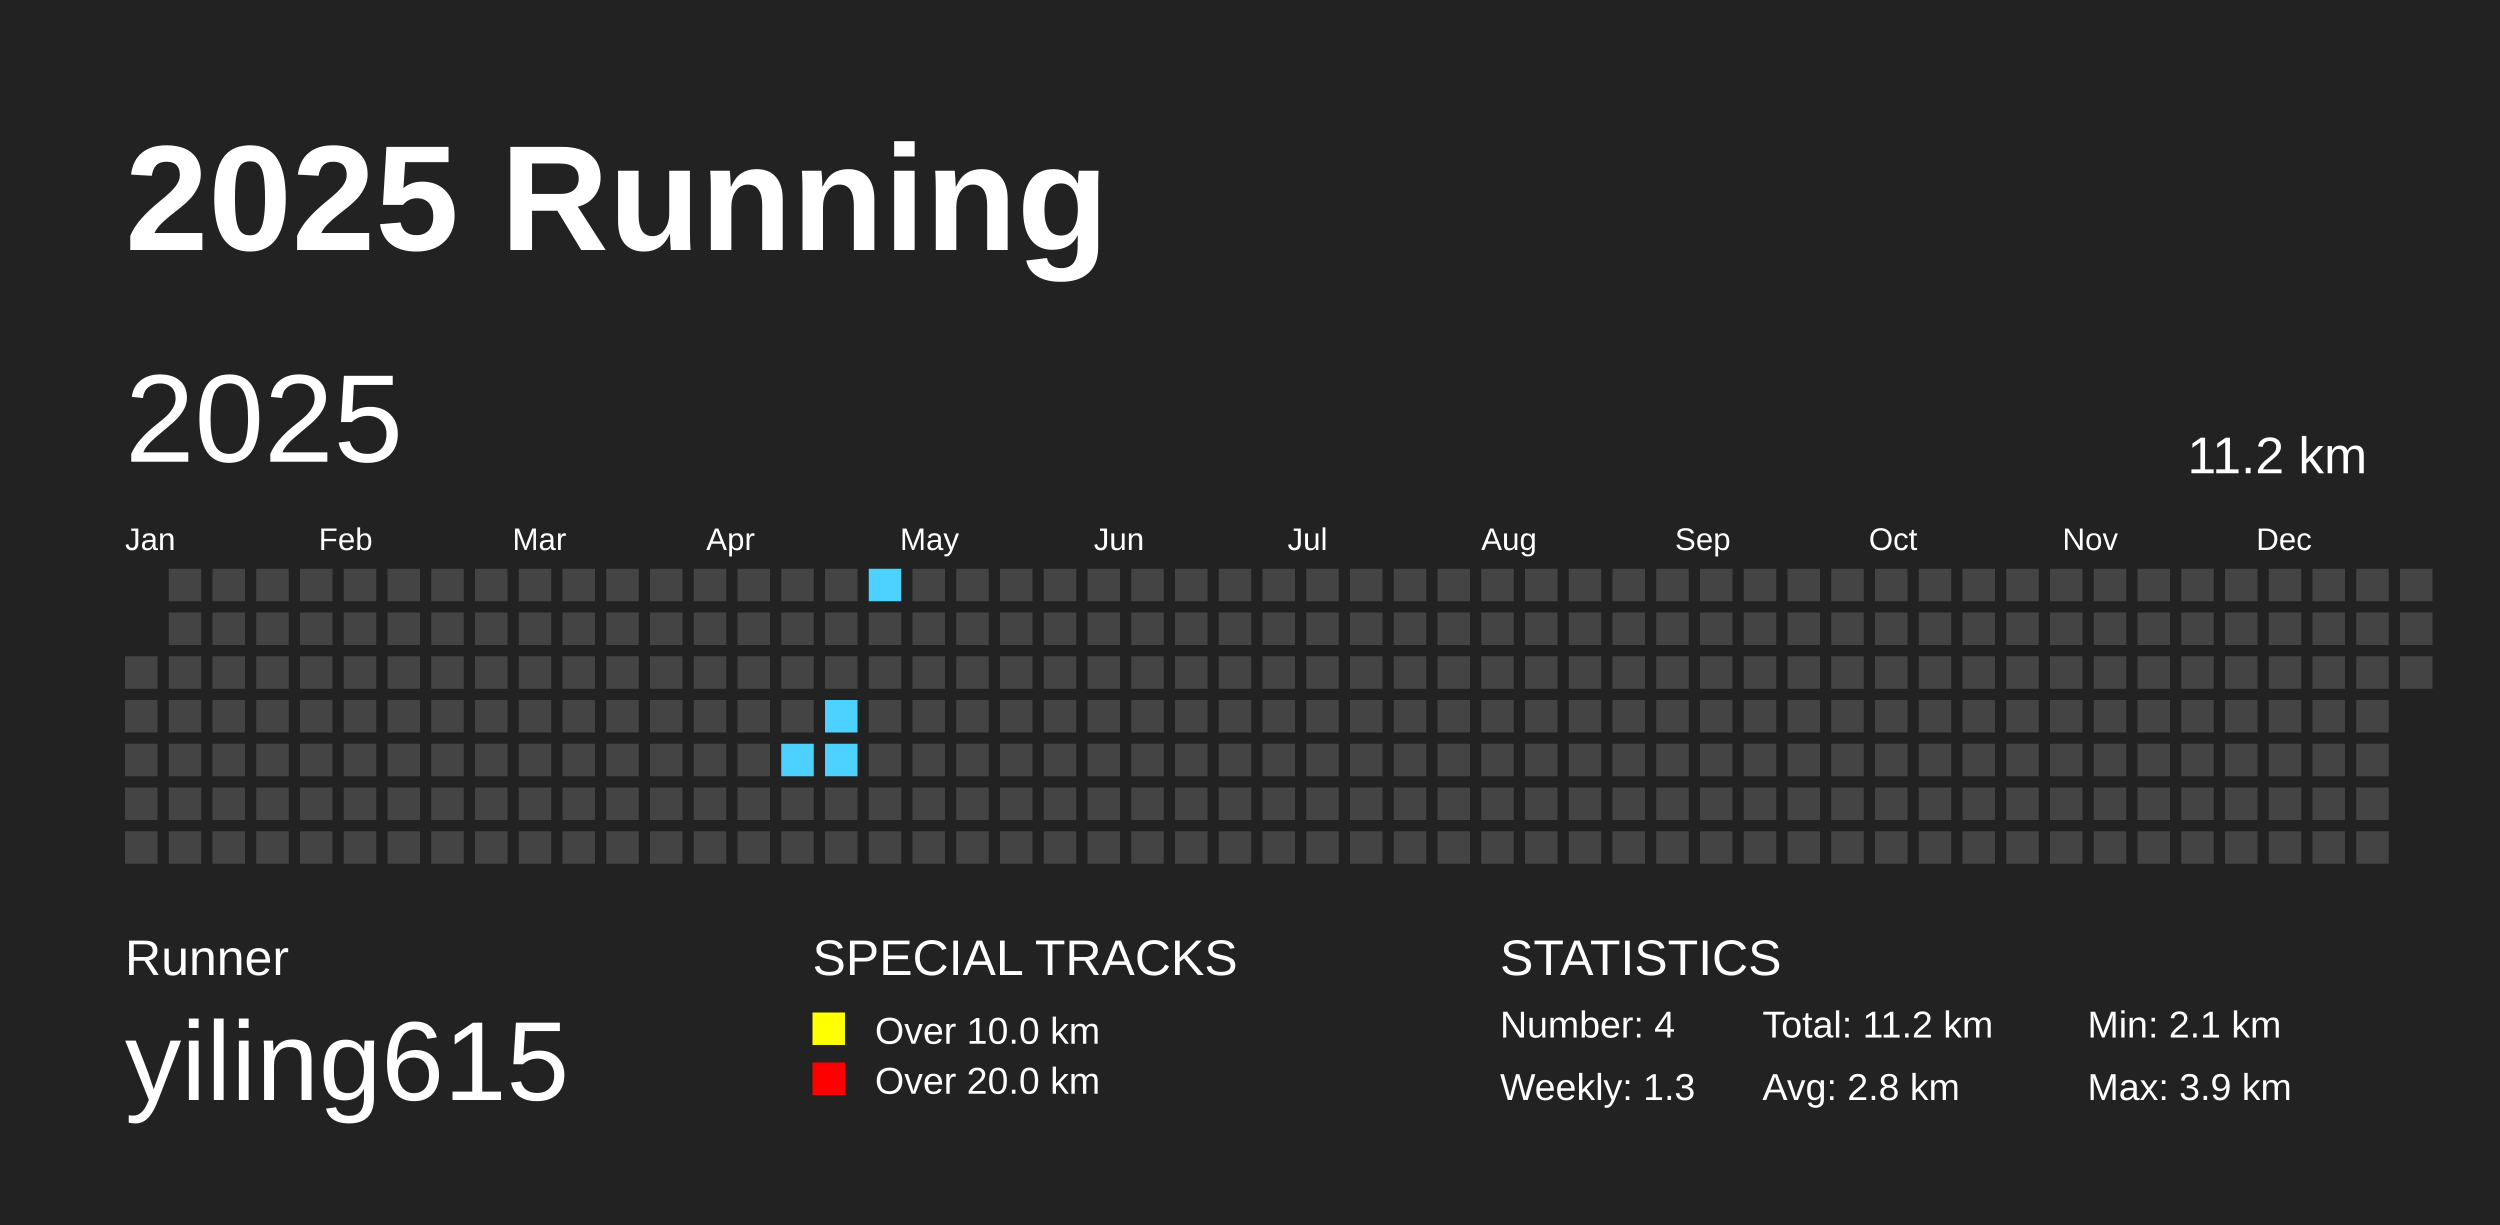
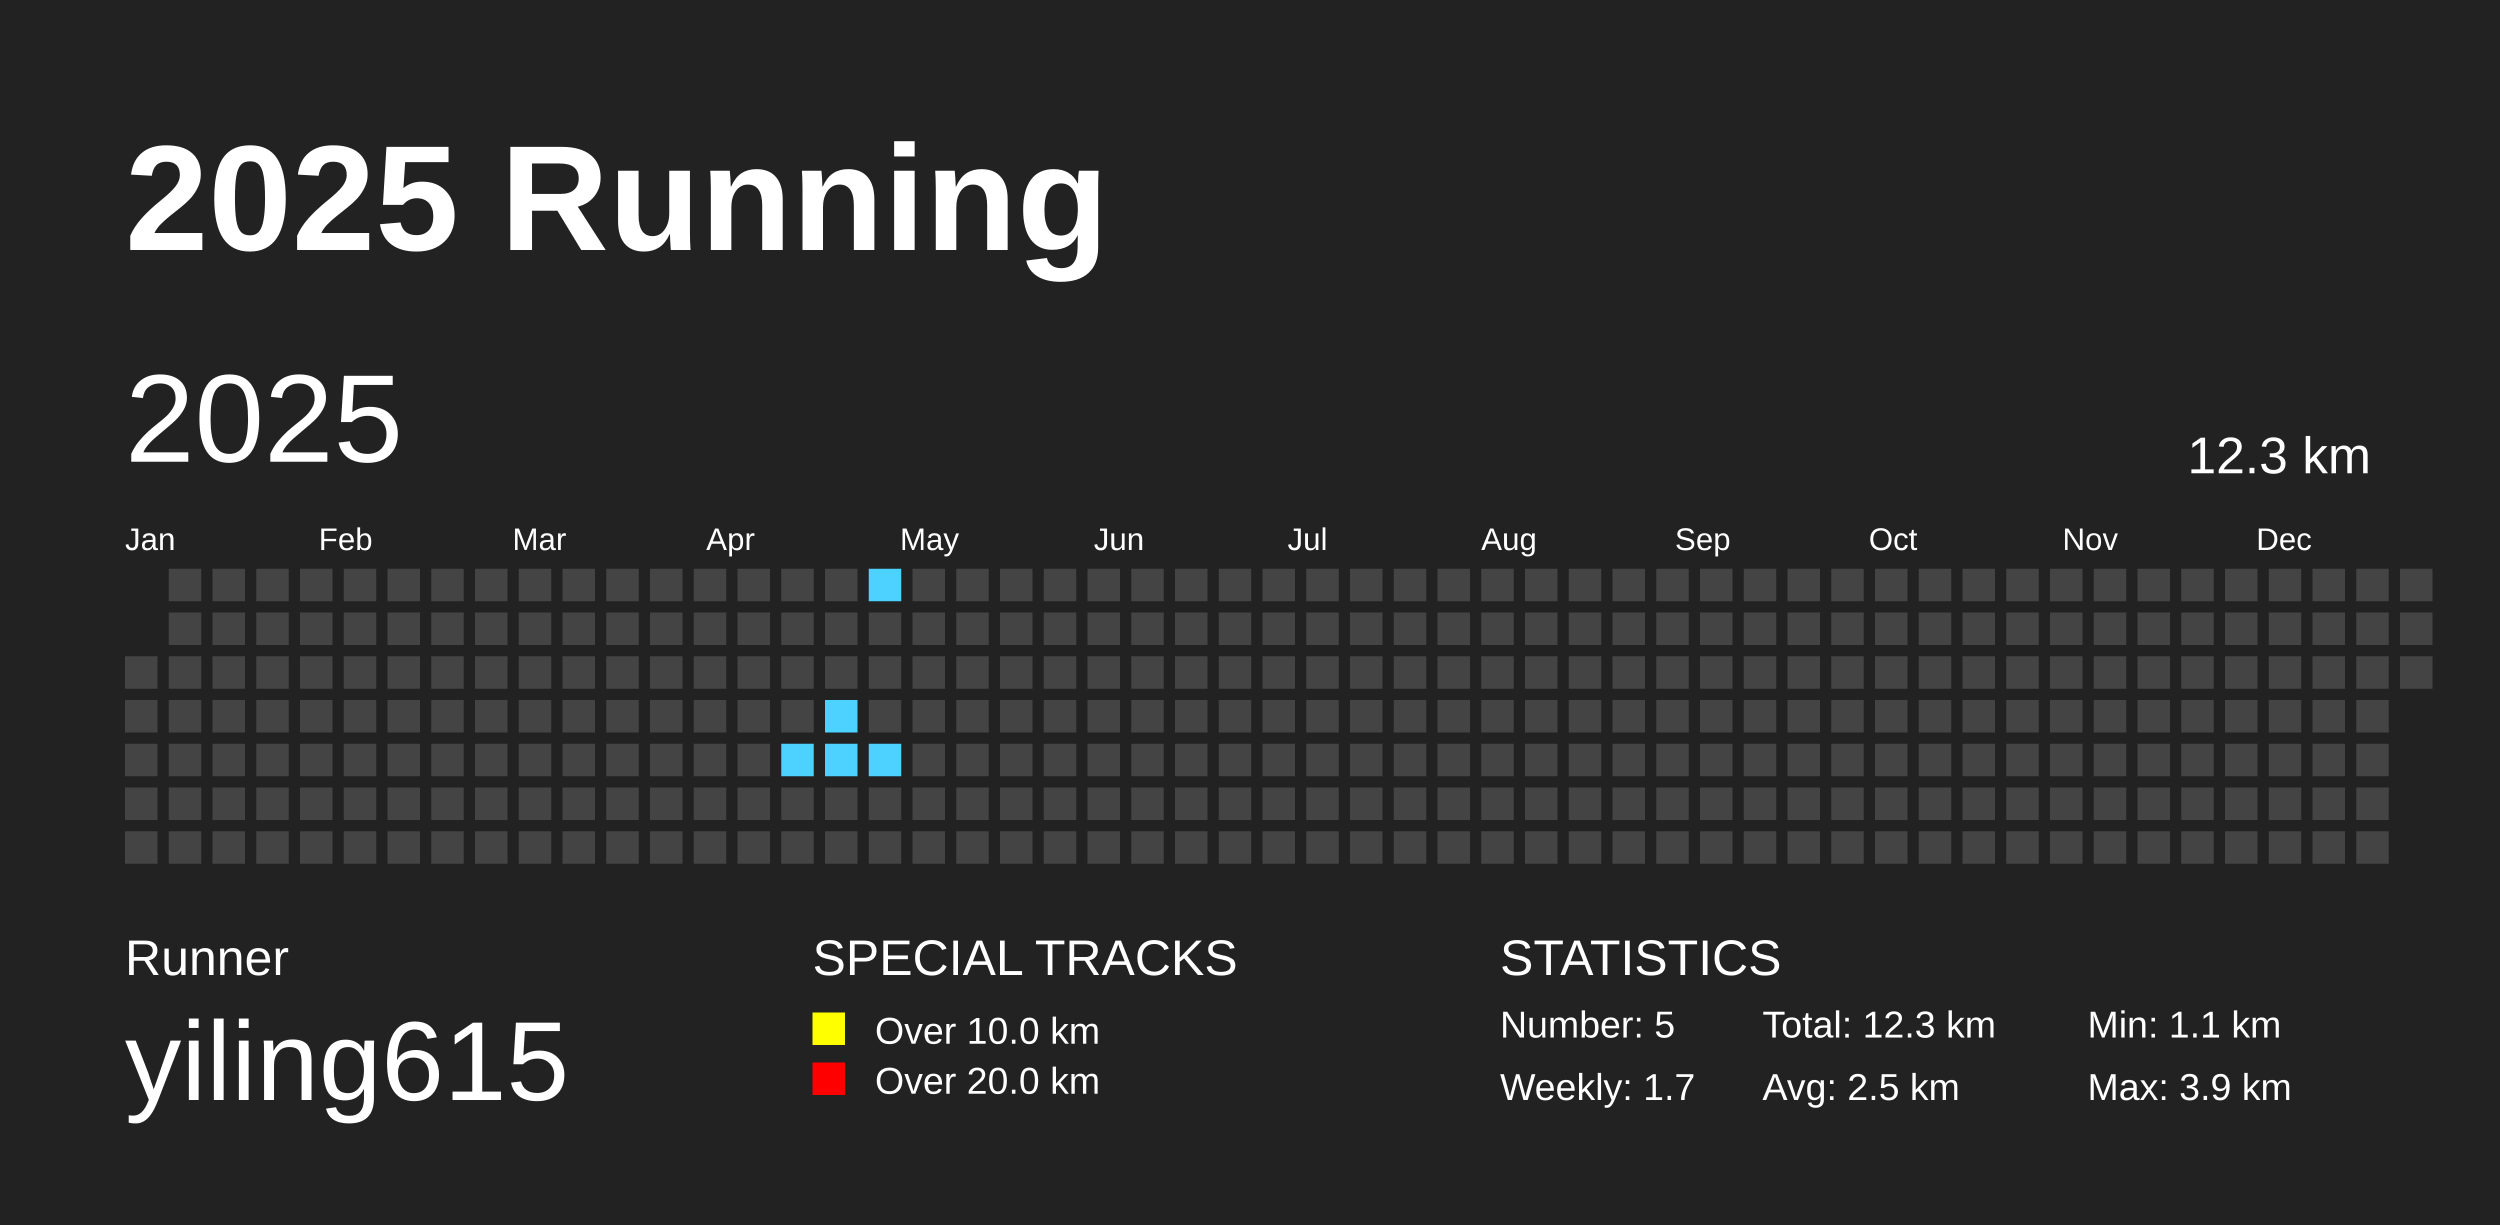
<svg xmlns="http://www.w3.org/2000/svg" baseProfile="full" height="98mm" version="1.1" viewBox="0,0,200,98" width="200mm">
  <defs />
  <rect fill="#222222" height="98" width="200" x="0" y="0" />
  <text fill="#FFFFFF" style="font-size:12px; font-family:Arial; font-weight:bold;" x="10" y="20">2025 Running</text>
  <text fill="#FFFFFF" style="font-size:4px; font-family:Arial" x="10" y="78">Runner</text>
  <text fill="#FFFFFF" style="font-size:9px; font-family:Arial" x="10" y="88">yiling615</text>
  <text fill="#FFFFFF" style="font-size:4px; font-family:Arial" x="65" y="78">SPECIAL TRACKS</text>
  <rect fill="yellow" height="2.6" width="2.6" x="65" y="81" />
  <text fill="#FFFFFF" style="font-size:3px; font-family:Arial" x="70" y="83.5">Over 10.0 km</text>
  <rect fill="red" height="2.6" width="2.6" x="65" y="85" />
  <text fill="#FFFFFF" style="font-size:3px; font-family:Arial" x="70" y="87.5">Over 20.0 km</text>
  <text fill="#FFFFFF" style="font-size:4px; font-family:Arial" x="120" y="78">STATISTICS</text>
-   <text fill="#FFFFFF" style="font-size:3px; font-family:Arial" x="120" y="83">Number: 4</text>
-   <text fill="#FFFFFF" style="font-size:3px; font-family:Arial" x="120" y="88">Weekly: 1.3</text>
-   <text fill="#FFFFFF" style="font-size:3px; font-family:Arial" x="141" y="83">Total: 11.2 km</text>
-   <text fill="#FFFFFF" style="font-size:3px; font-family:Arial" x="141" y="88">Avg: 2.8 km</text>
-   <text fill="#FFFFFF" style="font-size:3px; font-family:Arial" x="167" y="83">Min: 2.1 km</text>
+   <text fill="#FFFFFF" style="font-size:3px; font-family:Arial" x="120" y="83">Number: 5</text>
+   <text fill="#FFFFFF" style="font-size:3px; font-family:Arial" x="120" y="88">Weekly: 1.7</text>
+   <text fill="#FFFFFF" style="font-size:3px; font-family:Arial" x="141" y="83">Total: 12.3 km</text>
+   <text fill="#FFFFFF" style="font-size:3px; font-family:Arial" x="141" y="88">Avg: 2.5 km</text>
+   <text fill="#FFFFFF" style="font-size:3px; font-family:Arial" x="167" y="83">Min: 1.1 km</text>
  <text fill="#FFFFFF" style="font-size:3px; font-family:Arial" x="167" y="88">Max: 3.9 km</text>
  <text dominant-baseline="hanging" fill="#FFFFFF" style="font-size:10.0px; font-family:Arial;" x="10" y="30">2025</text>
-   <text dominant-baseline="hanging" fill="#FFFFFF" style="font-size:4.125px; font-family:Arial;" x="175" y="35">11.2 km</text>
+   <text dominant-baseline="hanging" fill="#FFFFFF" style="font-size:4.125px; font-family:Arial;" x="175" y="35">12.3 km</text>
  <text fill="#FFFFFF" style="font-size:2.5px; font-family:Arial" x="10.0" y="44">Jan</text>
  <text fill="#FFFFFF" style="font-size:2.5px; font-family:Arial" x="25.5" y="44">Feb</text>
  <text fill="#FFFFFF" style="font-size:2.5px; font-family:Arial" x="41.0" y="44">Mar</text>
  <text fill="#FFFFFF" style="font-size:2.5px; font-family:Arial" x="56.5" y="44">Apr</text>
  <text fill="#FFFFFF" style="font-size:2.5px; font-family:Arial" x="72.0" y="44">May</text>
  <text fill="#FFFFFF" style="font-size:2.5px; font-family:Arial" x="87.5" y="44">Jun</text>
  <text fill="#FFFFFF" style="font-size:2.5px; font-family:Arial" x="103.0" y="44">Jul</text>
  <text fill="#FFFFFF" style="font-size:2.5px; font-family:Arial" x="118.5" y="44">Aug</text>
  <text fill="#FFFFFF" style="font-size:2.5px; font-family:Arial" x="134.0" y="44">Sep</text>
  <text fill="#FFFFFF" style="font-size:2.5px; font-family:Arial" x="149.5" y="44">Oct</text>
  <text fill="#FFFFFF" style="font-size:2.5px; font-family:Arial" x="165.0" y="44">Nov</text>
  <text fill="#FFFFFF" style="font-size:2.5px; font-family:Arial" x="180.5" y="44">Dec</text>
  <rect fill="#444444" height="2.6" width="2.6" x="10.0" y="52.5" />
  <rect fill="#444444" height="2.6" width="2.6" x="10.0" y="56.0" />
  <rect fill="#444444" height="2.6" width="2.6" x="10.0" y="59.5" />
  <rect fill="#444444" height="2.6" width="2.6" x="10.0" y="63.0" />
  <rect fill="#444444" height="2.6" width="2.6" x="10.0" y="66.5" />
  <rect fill="#444444" height="2.6" width="2.6" x="13.5" y="45.5" />
  <rect fill="#444444" height="2.6" width="2.6" x="13.5" y="49.0" />
  <rect fill="#444444" height="2.6" width="2.6" x="13.5" y="52.5" />
  <rect fill="#444444" height="2.6" width="2.6" x="13.5" y="56.0" />
  <rect fill="#444444" height="2.6" width="2.6" x="13.5" y="59.5" />
  <rect fill="#444444" height="2.6" width="2.6" x="13.5" y="63.0" />
  <rect fill="#444444" height="2.6" width="2.6" x="13.5" y="66.5" />
  <rect fill="#444444" height="2.6" width="2.6" x="17.0" y="45.5" />
  <rect fill="#444444" height="2.6" width="2.6" x="17.0" y="49.0" />
  <rect fill="#444444" height="2.6" width="2.6" x="17.0" y="52.5" />
  <rect fill="#444444" height="2.6" width="2.6" x="17.0" y="56.0" />
  <rect fill="#444444" height="2.6" width="2.6" x="17.0" y="59.5" />
  <rect fill="#444444" height="2.6" width="2.6" x="17.0" y="63.0" />
  <rect fill="#444444" height="2.6" width="2.6" x="17.0" y="66.5" />
  <rect fill="#444444" height="2.6" width="2.6" x="20.5" y="45.5" />
  <rect fill="#444444" height="2.6" width="2.6" x="20.5" y="49.0" />
  <rect fill="#444444" height="2.6" width="2.6" x="20.5" y="52.5" />
  <rect fill="#444444" height="2.6" width="2.6" x="20.5" y="56.0" />
  <rect fill="#444444" height="2.6" width="2.6" x="20.5" y="59.5" />
  <rect fill="#444444" height="2.6" width="2.6" x="20.5" y="63.0" />
  <rect fill="#444444" height="2.6" width="2.6" x="20.5" y="66.5" />
  <rect fill="#444444" height="2.6" width="2.6" x="24.0" y="45.5" />
  <rect fill="#444444" height="2.6" width="2.6" x="24.0" y="49.0" />
  <rect fill="#444444" height="2.6" width="2.6" x="24.0" y="52.5" />
  <rect fill="#444444" height="2.6" width="2.6" x="24.0" y="56.0" />
  <rect fill="#444444" height="2.6" width="2.6" x="24.0" y="59.5" />
  <rect fill="#444444" height="2.6" width="2.6" x="24.0" y="63.0" />
  <rect fill="#444444" height="2.6" width="2.6" x="24.0" y="66.5" />
  <rect fill="#444444" height="2.6" width="2.6" x="27.5" y="45.5" />
  <rect fill="#444444" height="2.6" width="2.6" x="27.5" y="49.0" />
  <rect fill="#444444" height="2.6" width="2.6" x="27.5" y="52.5" />
  <rect fill="#444444" height="2.6" width="2.6" x="27.5" y="56.0" />
  <rect fill="#444444" height="2.6" width="2.6" x="27.5" y="59.5" />
  <rect fill="#444444" height="2.6" width="2.6" x="27.5" y="63.0" />
  <rect fill="#444444" height="2.6" width="2.6" x="27.5" y="66.5" />
  <rect fill="#444444" height="2.6" width="2.6" x="31.0" y="45.5" />
  <rect fill="#444444" height="2.6" width="2.6" x="31.0" y="49.0" />
  <rect fill="#444444" height="2.6" width="2.6" x="31.0" y="52.5" />
  <rect fill="#444444" height="2.6" width="2.6" x="31.0" y="56.0" />
  <rect fill="#444444" height="2.6" width="2.6" x="31.0" y="59.5" />
  <rect fill="#444444" height="2.6" width="2.6" x="31.0" y="63.0" />
  <rect fill="#444444" height="2.6" width="2.6" x="31.0" y="66.5" />
  <rect fill="#444444" height="2.6" width="2.6" x="34.5" y="45.5" />
  <rect fill="#444444" height="2.6" width="2.6" x="34.5" y="49.0" />
  <rect fill="#444444" height="2.6" width="2.6" x="34.5" y="52.5" />
  <rect fill="#444444" height="2.6" width="2.6" x="34.5" y="56.0" />
  <rect fill="#444444" height="2.6" width="2.6" x="34.5" y="59.5" />
  <rect fill="#444444" height="2.6" width="2.6" x="34.5" y="63.0" />
  <rect fill="#444444" height="2.6" width="2.6" x="34.5" y="66.5" />
  <rect fill="#444444" height="2.6" width="2.6" x="38.0" y="45.5" />
  <rect fill="#444444" height="2.6" width="2.6" x="38.0" y="49.0" />
  <rect fill="#444444" height="2.6" width="2.6" x="38.0" y="52.5" />
  <rect fill="#444444" height="2.6" width="2.6" x="38.0" y="56.0" />
  <rect fill="#444444" height="2.6" width="2.6" x="38.0" y="59.5" />
  <rect fill="#444444" height="2.6" width="2.6" x="38.0" y="63.0" />
  <rect fill="#444444" height="2.6" width="2.6" x="38.0" y="66.5" />
  <rect fill="#444444" height="2.6" width="2.6" x="41.5" y="45.5" />
  <rect fill="#444444" height="2.6" width="2.6" x="41.5" y="49.0" />
  <rect fill="#444444" height="2.6" width="2.6" x="41.5" y="52.5" />
  <rect fill="#444444" height="2.6" width="2.6" x="41.5" y="56.0" />
  <rect fill="#444444" height="2.6" width="2.6" x="41.5" y="59.5" />
  <rect fill="#444444" height="2.6" width="2.6" x="41.5" y="63.0" />
  <rect fill="#444444" height="2.6" width="2.6" x="41.5" y="66.5" />
  <rect fill="#444444" height="2.6" width="2.6" x="45.0" y="45.5" />
  <rect fill="#444444" height="2.6" width="2.6" x="45.0" y="49.0" />
  <rect fill="#444444" height="2.6" width="2.6" x="45.0" y="52.5" />
  <rect fill="#444444" height="2.6" width="2.6" x="45.0" y="56.0" />
  <rect fill="#444444" height="2.6" width="2.6" x="45.0" y="59.5" />
  <rect fill="#444444" height="2.6" width="2.6" x="45.0" y="63.0" />
  <rect fill="#444444" height="2.6" width="2.6" x="45.0" y="66.5" />
  <rect fill="#444444" height="2.6" width="2.6" x="48.5" y="45.5" />
  <rect fill="#444444" height="2.6" width="2.6" x="48.5" y="49.0" />
  <rect fill="#444444" height="2.6" width="2.6" x="48.5" y="52.5" />
  <rect fill="#444444" height="2.6" width="2.6" x="48.5" y="56.0" />
  <rect fill="#444444" height="2.6" width="2.6" x="48.5" y="59.5" />
  <rect fill="#444444" height="2.6" width="2.6" x="48.5" y="63.0" />
  <rect fill="#444444" height="2.6" width="2.6" x="48.5" y="66.5" />
  <rect fill="#444444" height="2.6" width="2.6" x="52.0" y="45.5" />
  <rect fill="#444444" height="2.6" width="2.6" x="52.0" y="49.0" />
  <rect fill="#444444" height="2.6" width="2.6" x="52.0" y="52.5" />
  <rect fill="#444444" height="2.6" width="2.6" x="52.0" y="56.0" />
  <rect fill="#444444" height="2.6" width="2.6" x="52.0" y="59.5" />
  <rect fill="#444444" height="2.6" width="2.6" x="52.0" y="63.0" />
  <rect fill="#444444" height="2.6" width="2.6" x="52.0" y="66.5" />
  <rect fill="#444444" height="2.6" width="2.6" x="55.5" y="45.5" />
  <rect fill="#444444" height="2.6" width="2.6" x="55.5" y="49.0" />
  <rect fill="#444444" height="2.6" width="2.6" x="55.5" y="52.5" />
  <rect fill="#444444" height="2.6" width="2.6" x="55.5" y="56.0" />
  <rect fill="#444444" height="2.6" width="2.6" x="55.5" y="59.5" />
  <rect fill="#444444" height="2.6" width="2.6" x="55.5" y="63.0" />
  <rect fill="#444444" height="2.6" width="2.6" x="55.5" y="66.5" />
  <rect fill="#444444" height="2.6" width="2.6" x="59.0" y="45.5" />
  <rect fill="#444444" height="2.6" width="2.6" x="59.0" y="49.0" />
  <rect fill="#444444" height="2.6" width="2.6" x="59.0" y="52.5" />
  <rect fill="#444444" height="2.6" width="2.6" x="59.0" y="56.0" />
  <rect fill="#444444" height="2.6" width="2.6" x="59.0" y="59.5" />
  <rect fill="#444444" height="2.6" width="2.6" x="59.0" y="63.0" />
  <rect fill="#444444" height="2.6" width="2.6" x="59.0" y="66.5" />
  <rect fill="#444444" height="2.6" width="2.6" x="62.5" y="45.5" />
  <rect fill="#444444" height="2.6" width="2.6" x="62.5" y="49.0" />
  <rect fill="#444444" height="2.6" width="2.6" x="62.5" y="52.5" />
  <rect fill="#444444" height="2.6" width="2.6" x="62.5" y="56.0" />
  <rect fill="#4DD2FF" height="2.6" width="2.6" x="62.5" y="59.5" />
  <rect fill="#444444" height="2.6" width="2.6" x="62.5" y="63.0" />
  <rect fill="#444444" height="2.6" width="2.6" x="62.5" y="66.5" />
  <rect fill="#444444" height="2.6" width="2.6" x="66.0" y="45.5" />
  <rect fill="#444444" height="2.6" width="2.6" x="66.0" y="49.0" />
  <rect fill="#444444" height="2.6" width="2.6" x="66.0" y="52.5" />
  <rect fill="#4DD2FF" height="2.6" width="2.6" x="66.0" y="56.0" />
  <rect fill="#4DD2FF" height="2.6" width="2.6" x="66.0" y="59.5" />
  <rect fill="#444444" height="2.6" width="2.6" x="66.0" y="63.0" />
  <rect fill="#444444" height="2.6" width="2.6" x="66.0" y="66.5" />
  <rect fill="#4DD2FF" height="2.6" width="2.6" x="69.5" y="45.5" />
  <rect fill="#444444" height="2.6" width="2.6" x="69.5" y="49.0" />
  <rect fill="#444444" height="2.6" width="2.6" x="69.5" y="52.5" />
  <rect fill="#444444" height="2.6" width="2.6" x="69.5" y="56.0" />
-   <rect fill="#444444" height="2.6" width="2.6" x="69.5" y="59.5" />
+   <rect fill="#4DD2FF" height="2.6" width="2.6" x="69.5" y="59.5" />
  <rect fill="#444444" height="2.6" width="2.6" x="69.5" y="63.0" />
  <rect fill="#444444" height="2.6" width="2.6" x="69.5" y="66.5" />
  <rect fill="#444444" height="2.6" width="2.6" x="73.0" y="45.5" />
  <rect fill="#444444" height="2.6" width="2.6" x="73.0" y="49.0" />
  <rect fill="#444444" height="2.6" width="2.6" x="73.0" y="52.5" />
  <rect fill="#444444" height="2.6" width="2.6" x="73.0" y="56.0" />
  <rect fill="#444444" height="2.6" width="2.6" x="73.0" y="59.5" />
  <rect fill="#444444" height="2.6" width="2.6" x="73.0" y="63.0" />
  <rect fill="#444444" height="2.6" width="2.6" x="73.0" y="66.5" />
  <rect fill="#444444" height="2.6" width="2.6" x="76.5" y="45.5" />
  <rect fill="#444444" height="2.6" width="2.6" x="76.5" y="49.0" />
  <rect fill="#444444" height="2.6" width="2.6" x="76.5" y="52.5" />
  <rect fill="#444444" height="2.6" width="2.6" x="76.5" y="56.0" />
  <rect fill="#444444" height="2.6" width="2.6" x="76.5" y="59.5" />
  <rect fill="#444444" height="2.6" width="2.6" x="76.5" y="63.0" />
  <rect fill="#444444" height="2.6" width="2.6" x="76.5" y="66.5" />
  <rect fill="#444444" height="2.6" width="2.6" x="80.0" y="45.5" />
  <rect fill="#444444" height="2.6" width="2.6" x="80.0" y="49.0" />
  <rect fill="#444444" height="2.6" width="2.6" x="80.0" y="52.5" />
  <rect fill="#444444" height="2.6" width="2.6" x="80.0" y="56.0" />
  <rect fill="#444444" height="2.6" width="2.6" x="80.0" y="59.5" />
  <rect fill="#444444" height="2.6" width="2.6" x="80.0" y="63.0" />
  <rect fill="#444444" height="2.6" width="2.6" x="80.0" y="66.5" />
  <rect fill="#444444" height="2.6" width="2.6" x="83.5" y="45.5" />
  <rect fill="#444444" height="2.6" width="2.6" x="83.5" y="49.0" />
  <rect fill="#444444" height="2.6" width="2.6" x="83.5" y="52.5" />
  <rect fill="#444444" height="2.6" width="2.6" x="83.5" y="56.0" />
  <rect fill="#444444" height="2.6" width="2.6" x="83.5" y="59.5" />
  <rect fill="#444444" height="2.6" width="2.6" x="83.5" y="63.0" />
  <rect fill="#444444" height="2.6" width="2.6" x="83.5" y="66.5" />
  <rect fill="#444444" height="2.6" width="2.6" x="87.0" y="45.5" />
  <rect fill="#444444" height="2.6" width="2.6" x="87.0" y="49.0" />
  <rect fill="#444444" height="2.6" width="2.6" x="87.0" y="52.5" />
  <rect fill="#444444" height="2.6" width="2.6" x="87.0" y="56.0" />
  <rect fill="#444444" height="2.6" width="2.6" x="87.0" y="59.5" />
  <rect fill="#444444" height="2.6" width="2.6" x="87.0" y="63.0" />
  <rect fill="#444444" height="2.6" width="2.6" x="87.0" y="66.5" />
  <rect fill="#444444" height="2.6" width="2.6" x="90.5" y="45.5" />
  <rect fill="#444444" height="2.6" width="2.6" x="90.5" y="49.0" />
  <rect fill="#444444" height="2.6" width="2.6" x="90.5" y="52.5" />
  <rect fill="#444444" height="2.6" width="2.6" x="90.5" y="56.0" />
  <rect fill="#444444" height="2.6" width="2.6" x="90.5" y="59.5" />
  <rect fill="#444444" height="2.6" width="2.6" x="90.5" y="63.0" />
  <rect fill="#444444" height="2.6" width="2.6" x="90.5" y="66.5" />
  <rect fill="#444444" height="2.6" width="2.6" x="94.0" y="45.5" />
  <rect fill="#444444" height="2.6" width="2.6" x="94.0" y="49.0" />
  <rect fill="#444444" height="2.6" width="2.6" x="94.0" y="52.5" />
  <rect fill="#444444" height="2.6" width="2.6" x="94.0" y="56.0" />
  <rect fill="#444444" height="2.6" width="2.6" x="94.0" y="59.5" />
  <rect fill="#444444" height="2.6" width="2.6" x="94.0" y="63.0" />
  <rect fill="#444444" height="2.6" width="2.6" x="94.0" y="66.5" />
  <rect fill="#444444" height="2.6" width="2.6" x="97.5" y="45.5" />
  <rect fill="#444444" height="2.6" width="2.6" x="97.5" y="49.0" />
  <rect fill="#444444" height="2.6" width="2.6" x="97.5" y="52.5" />
  <rect fill="#444444" height="2.6" width="2.6" x="97.5" y="56.0" />
  <rect fill="#444444" height="2.6" width="2.6" x="97.5" y="59.5" />
  <rect fill="#444444" height="2.6" width="2.6" x="97.5" y="63.0" />
  <rect fill="#444444" height="2.6" width="2.6" x="97.5" y="66.5" />
  <rect fill="#444444" height="2.6" width="2.6" x="101.0" y="45.5" />
  <rect fill="#444444" height="2.6" width="2.6" x="101.0" y="49.0" />
  <rect fill="#444444" height="2.6" width="2.6" x="101.0" y="52.5" />
  <rect fill="#444444" height="2.6" width="2.6" x="101.0" y="56.0" />
  <rect fill="#444444" height="2.6" width="2.6" x="101.0" y="59.5" />
  <rect fill="#444444" height="2.6" width="2.6" x="101.0" y="63.0" />
  <rect fill="#444444" height="2.6" width="2.6" x="101.0" y="66.5" />
  <rect fill="#444444" height="2.6" width="2.6" x="104.5" y="45.5" />
  <rect fill="#444444" height="2.6" width="2.6" x="104.5" y="49.0" />
  <rect fill="#444444" height="2.6" width="2.6" x="104.5" y="52.5" />
  <rect fill="#444444" height="2.6" width="2.6" x="104.5" y="56.0" />
  <rect fill="#444444" height="2.6" width="2.6" x="104.5" y="59.5" />
  <rect fill="#444444" height="2.6" width="2.6" x="104.5" y="63.0" />
  <rect fill="#444444" height="2.6" width="2.6" x="104.5" y="66.5" />
  <rect fill="#444444" height="2.6" width="2.6" x="108.0" y="45.5" />
  <rect fill="#444444" height="2.6" width="2.6" x="108.0" y="49.0" />
  <rect fill="#444444" height="2.6" width="2.6" x="108.0" y="52.5" />
  <rect fill="#444444" height="2.6" width="2.6" x="108.0" y="56.0" />
  <rect fill="#444444" height="2.6" width="2.6" x="108.0" y="59.5" />
  <rect fill="#444444" height="2.6" width="2.6" x="108.0" y="63.0" />
  <rect fill="#444444" height="2.6" width="2.6" x="108.0" y="66.5" />
  <rect fill="#444444" height="2.6" width="2.6" x="111.5" y="45.5" />
  <rect fill="#444444" height="2.6" width="2.6" x="111.5" y="49.0" />
  <rect fill="#444444" height="2.6" width="2.6" x="111.5" y="52.5" />
  <rect fill="#444444" height="2.6" width="2.6" x="111.5" y="56.0" />
  <rect fill="#444444" height="2.6" width="2.6" x="111.5" y="59.5" />
  <rect fill="#444444" height="2.6" width="2.6" x="111.5" y="63.0" />
  <rect fill="#444444" height="2.6" width="2.6" x="111.5" y="66.5" />
  <rect fill="#444444" height="2.6" width="2.6" x="115.0" y="45.5" />
  <rect fill="#444444" height="2.6" width="2.6" x="115.0" y="49.0" />
  <rect fill="#444444" height="2.6" width="2.6" x="115.0" y="52.5" />
  <rect fill="#444444" height="2.6" width="2.6" x="115.0" y="56.0" />
  <rect fill="#444444" height="2.6" width="2.6" x="115.0" y="59.5" />
  <rect fill="#444444" height="2.6" width="2.6" x="115.0" y="63.0" />
  <rect fill="#444444" height="2.6" width="2.6" x="115.0" y="66.5" />
  <rect fill="#444444" height="2.6" width="2.6" x="118.5" y="45.5" />
  <rect fill="#444444" height="2.6" width="2.6" x="118.5" y="49.0" />
  <rect fill="#444444" height="2.6" width="2.6" x="118.5" y="52.5" />
  <rect fill="#444444" height="2.6" width="2.6" x="118.5" y="56.0" />
  <rect fill="#444444" height="2.6" width="2.6" x="118.5" y="59.5" />
  <rect fill="#444444" height="2.6" width="2.6" x="118.5" y="63.0" />
  <rect fill="#444444" height="2.6" width="2.6" x="118.5" y="66.5" />
  <rect fill="#444444" height="2.6" width="2.6" x="122.0" y="45.5" />
  <rect fill="#444444" height="2.6" width="2.6" x="122.0" y="49.0" />
  <rect fill="#444444" height="2.6" width="2.6" x="122.0" y="52.5" />
  <rect fill="#444444" height="2.6" width="2.6" x="122.0" y="56.0" />
  <rect fill="#444444" height="2.6" width="2.6" x="122.0" y="59.5" />
  <rect fill="#444444" height="2.6" width="2.6" x="122.0" y="63.0" />
  <rect fill="#444444" height="2.6" width="2.6" x="122.0" y="66.5" />
  <rect fill="#444444" height="2.6" width="2.6" x="125.5" y="45.5" />
  <rect fill="#444444" height="2.6" width="2.6" x="125.5" y="49.0" />
  <rect fill="#444444" height="2.6" width="2.6" x="125.5" y="52.5" />
  <rect fill="#444444" height="2.6" width="2.6" x="125.5" y="56.0" />
  <rect fill="#444444" height="2.6" width="2.6" x="125.5" y="59.5" />
  <rect fill="#444444" height="2.6" width="2.6" x="125.5" y="63.0" />
  <rect fill="#444444" height="2.6" width="2.6" x="125.5" y="66.5" />
  <rect fill="#444444" height="2.6" width="2.6" x="129.0" y="45.5" />
  <rect fill="#444444" height="2.6" width="2.6" x="129.0" y="49.0" />
  <rect fill="#444444" height="2.6" width="2.6" x="129.0" y="52.5" />
  <rect fill="#444444" height="2.6" width="2.6" x="129.0" y="56.0" />
  <rect fill="#444444" height="2.6" width="2.6" x="129.0" y="59.5" />
  <rect fill="#444444" height="2.6" width="2.6" x="129.0" y="63.0" />
  <rect fill="#444444" height="2.6" width="2.6" x="129.0" y="66.5" />
  <rect fill="#444444" height="2.6" width="2.6" x="132.5" y="45.5" />
  <rect fill="#444444" height="2.6" width="2.6" x="132.5" y="49.0" />
  <rect fill="#444444" height="2.6" width="2.6" x="132.5" y="52.5" />
  <rect fill="#444444" height="2.6" width="2.6" x="132.5" y="56.0" />
  <rect fill="#444444" height="2.6" width="2.6" x="132.5" y="59.5" />
  <rect fill="#444444" height="2.6" width="2.6" x="132.5" y="63.0" />
  <rect fill="#444444" height="2.6" width="2.6" x="132.5" y="66.5" />
  <rect fill="#444444" height="2.6" width="2.6" x="136.0" y="45.5" />
  <rect fill="#444444" height="2.6" width="2.6" x="136.0" y="49.0" />
  <rect fill="#444444" height="2.6" width="2.6" x="136.0" y="52.5" />
  <rect fill="#444444" height="2.6" width="2.6" x="136.0" y="56.0" />
  <rect fill="#444444" height="2.6" width="2.6" x="136.0" y="59.5" />
  <rect fill="#444444" height="2.6" width="2.6" x="136.0" y="63.0" />
  <rect fill="#444444" height="2.6" width="2.6" x="136.0" y="66.5" />
  <rect fill="#444444" height="2.6" width="2.6" x="139.5" y="45.5" />
  <rect fill="#444444" height="2.6" width="2.6" x="139.5" y="49.0" />
  <rect fill="#444444" height="2.6" width="2.6" x="139.5" y="52.5" />
  <rect fill="#444444" height="2.6" width="2.6" x="139.5" y="56.0" />
  <rect fill="#444444" height="2.6" width="2.6" x="139.5" y="59.5" />
  <rect fill="#444444" height="2.6" width="2.6" x="139.5" y="63.0" />
  <rect fill="#444444" height="2.6" width="2.6" x="139.5" y="66.5" />
  <rect fill="#444444" height="2.6" width="2.6" x="143.0" y="45.5" />
  <rect fill="#444444" height="2.6" width="2.6" x="143.0" y="49.0" />
  <rect fill="#444444" height="2.6" width="2.6" x="143.0" y="52.5" />
  <rect fill="#444444" height="2.6" width="2.6" x="143.0" y="56.0" />
  <rect fill="#444444" height="2.6" width="2.6" x="143.0" y="59.5" />
  <rect fill="#444444" height="2.6" width="2.6" x="143.0" y="63.0" />
  <rect fill="#444444" height="2.6" width="2.6" x="143.0" y="66.5" />
  <rect fill="#444444" height="2.6" width="2.6" x="146.5" y="45.5" />
  <rect fill="#444444" height="2.6" width="2.6" x="146.5" y="49.0" />
  <rect fill="#444444" height="2.6" width="2.6" x="146.5" y="52.5" />
  <rect fill="#444444" height="2.6" width="2.6" x="146.5" y="56.0" />
  <rect fill="#444444" height="2.6" width="2.6" x="146.5" y="59.5" />
  <rect fill="#444444" height="2.6" width="2.6" x="146.5" y="63.0" />
  <rect fill="#444444" height="2.6" width="2.6" x="146.5" y="66.5" />
  <rect fill="#444444" height="2.6" width="2.6" x="150.0" y="45.5" />
  <rect fill="#444444" height="2.6" width="2.6" x="150.0" y="49.0" />
  <rect fill="#444444" height="2.6" width="2.6" x="150.0" y="52.5" />
  <rect fill="#444444" height="2.6" width="2.6" x="150.0" y="56.0" />
  <rect fill="#444444" height="2.6" width="2.6" x="150.0" y="59.5" />
  <rect fill="#444444" height="2.6" width="2.6" x="150.0" y="63.0" />
  <rect fill="#444444" height="2.6" width="2.6" x="150.0" y="66.5" />
  <rect fill="#444444" height="2.6" width="2.6" x="153.5" y="45.5" />
  <rect fill="#444444" height="2.6" width="2.6" x="153.5" y="49.0" />
  <rect fill="#444444" height="2.6" width="2.6" x="153.5" y="52.5" />
  <rect fill="#444444" height="2.6" width="2.6" x="153.5" y="56.0" />
  <rect fill="#444444" height="2.6" width="2.6" x="153.5" y="59.5" />
  <rect fill="#444444" height="2.6" width="2.6" x="153.5" y="63.0" />
  <rect fill="#444444" height="2.6" width="2.6" x="153.5" y="66.5" />
  <rect fill="#444444" height="2.6" width="2.6" x="157.0" y="45.5" />
  <rect fill="#444444" height="2.6" width="2.6" x="157.0" y="49.0" />
  <rect fill="#444444" height="2.6" width="2.6" x="157.0" y="52.5" />
  <rect fill="#444444" height="2.6" width="2.6" x="157.0" y="56.0" />
  <rect fill="#444444" height="2.6" width="2.6" x="157.0" y="59.5" />
  <rect fill="#444444" height="2.6" width="2.6" x="157.0" y="63.0" />
  <rect fill="#444444" height="2.6" width="2.6" x="157.0" y="66.5" />
  <rect fill="#444444" height="2.6" width="2.6" x="160.5" y="45.5" />
  <rect fill="#444444" height="2.6" width="2.6" x="160.5" y="49.0" />
  <rect fill="#444444" height="2.6" width="2.6" x="160.5" y="52.5" />
  <rect fill="#444444" height="2.6" width="2.6" x="160.5" y="56.0" />
  <rect fill="#444444" height="2.6" width="2.6" x="160.5" y="59.5" />
  <rect fill="#444444" height="2.6" width="2.6" x="160.5" y="63.0" />
  <rect fill="#444444" height="2.6" width="2.6" x="160.5" y="66.5" />
  <rect fill="#444444" height="2.6" width="2.6" x="164.0" y="45.5" />
  <rect fill="#444444" height="2.6" width="2.6" x="164.0" y="49.0" />
  <rect fill="#444444" height="2.6" width="2.6" x="164.0" y="52.5" />
  <rect fill="#444444" height="2.6" width="2.6" x="164.0" y="56.0" />
  <rect fill="#444444" height="2.6" width="2.6" x="164.0" y="59.5" />
  <rect fill="#444444" height="2.6" width="2.6" x="164.0" y="63.0" />
  <rect fill="#444444" height="2.6" width="2.6" x="164.0" y="66.5" />
  <rect fill="#444444" height="2.6" width="2.6" x="167.5" y="45.5" />
  <rect fill="#444444" height="2.6" width="2.6" x="167.5" y="49.0" />
  <rect fill="#444444" height="2.6" width="2.6" x="167.5" y="52.5" />
  <rect fill="#444444" height="2.6" width="2.6" x="167.5" y="56.0" />
  <rect fill="#444444" height="2.6" width="2.6" x="167.5" y="59.5" />
  <rect fill="#444444" height="2.6" width="2.6" x="167.5" y="63.0" />
  <rect fill="#444444" height="2.6" width="2.6" x="167.5" y="66.5" />
  <rect fill="#444444" height="2.6" width="2.6" x="171.0" y="45.5" />
  <rect fill="#444444" height="2.6" width="2.6" x="171.0" y="49.0" />
  <rect fill="#444444" height="2.6" width="2.6" x="171.0" y="52.5" />
  <rect fill="#444444" height="2.6" width="2.6" x="171.0" y="56.0" />
  <rect fill="#444444" height="2.6" width="2.6" x="171.0" y="59.5" />
  <rect fill="#444444" height="2.6" width="2.6" x="171.0" y="63.0" />
  <rect fill="#444444" height="2.6" width="2.6" x="171.0" y="66.5" />
  <rect fill="#444444" height="2.6" width="2.6" x="174.5" y="45.5" />
  <rect fill="#444444" height="2.6" width="2.6" x="174.5" y="49.0" />
  <rect fill="#444444" height="2.6" width="2.6" x="174.5" y="52.5" />
  <rect fill="#444444" height="2.6" width="2.6" x="174.5" y="56.0" />
  <rect fill="#444444" height="2.6" width="2.6" x="174.5" y="59.5" />
  <rect fill="#444444" height="2.6" width="2.6" x="174.5" y="63.0" />
  <rect fill="#444444" height="2.6" width="2.6" x="174.5" y="66.5" />
  <rect fill="#444444" height="2.6" width="2.6" x="178.0" y="45.5" />
  <rect fill="#444444" height="2.6" width="2.6" x="178.0" y="49.0" />
  <rect fill="#444444" height="2.6" width="2.6" x="178.0" y="52.5" />
  <rect fill="#444444" height="2.6" width="2.6" x="178.0" y="56.0" />
  <rect fill="#444444" height="2.6" width="2.6" x="178.0" y="59.5" />
  <rect fill="#444444" height="2.6" width="2.6" x="178.0" y="63.0" />
  <rect fill="#444444" height="2.6" width="2.6" x="178.0" y="66.5" />
  <rect fill="#444444" height="2.6" width="2.6" x="181.5" y="45.5" />
  <rect fill="#444444" height="2.6" width="2.6" x="181.5" y="49.0" />
  <rect fill="#444444" height="2.6" width="2.6" x="181.5" y="52.5" />
  <rect fill="#444444" height="2.6" width="2.6" x="181.5" y="56.0" />
  <rect fill="#444444" height="2.6" width="2.6" x="181.5" y="59.5" />
  <rect fill="#444444" height="2.6" width="2.6" x="181.5" y="63.0" />
  <rect fill="#444444" height="2.6" width="2.6" x="181.5" y="66.5" />
  <rect fill="#444444" height="2.6" width="2.6" x="185.0" y="45.5" />
  <rect fill="#444444" height="2.6" width="2.6" x="185.0" y="49.0" />
  <rect fill="#444444" height="2.6" width="2.6" x="185.0" y="52.5" />
  <rect fill="#444444" height="2.6" width="2.6" x="185.0" y="56.0" />
  <rect fill="#444444" height="2.6" width="2.6" x="185.0" y="59.5" />
  <rect fill="#444444" height="2.6" width="2.6" x="185.0" y="63.0" />
  <rect fill="#444444" height="2.6" width="2.6" x="185.0" y="66.5" />
  <rect fill="#444444" height="2.6" width="2.6" x="188.5" y="45.5" />
  <rect fill="#444444" height="2.6" width="2.6" x="188.5" y="49.0" />
  <rect fill="#444444" height="2.6" width="2.6" x="188.5" y="52.5" />
  <rect fill="#444444" height="2.6" width="2.6" x="188.5" y="56.0" />
  <rect fill="#444444" height="2.6" width="2.6" x="188.5" y="59.5" />
  <rect fill="#444444" height="2.6" width="2.6" x="188.5" y="63.0" />
  <rect fill="#444444" height="2.6" width="2.6" x="188.5" y="66.5" />
  <rect fill="#444444" height="2.6" width="2.6" x="192.0" y="45.5" />
  <rect fill="#444444" height="2.6" width="2.6" x="192.0" y="49.0" />
  <rect fill="#444444" height="2.6" width="2.6" x="192.0" y="52.5" />
</svg>
